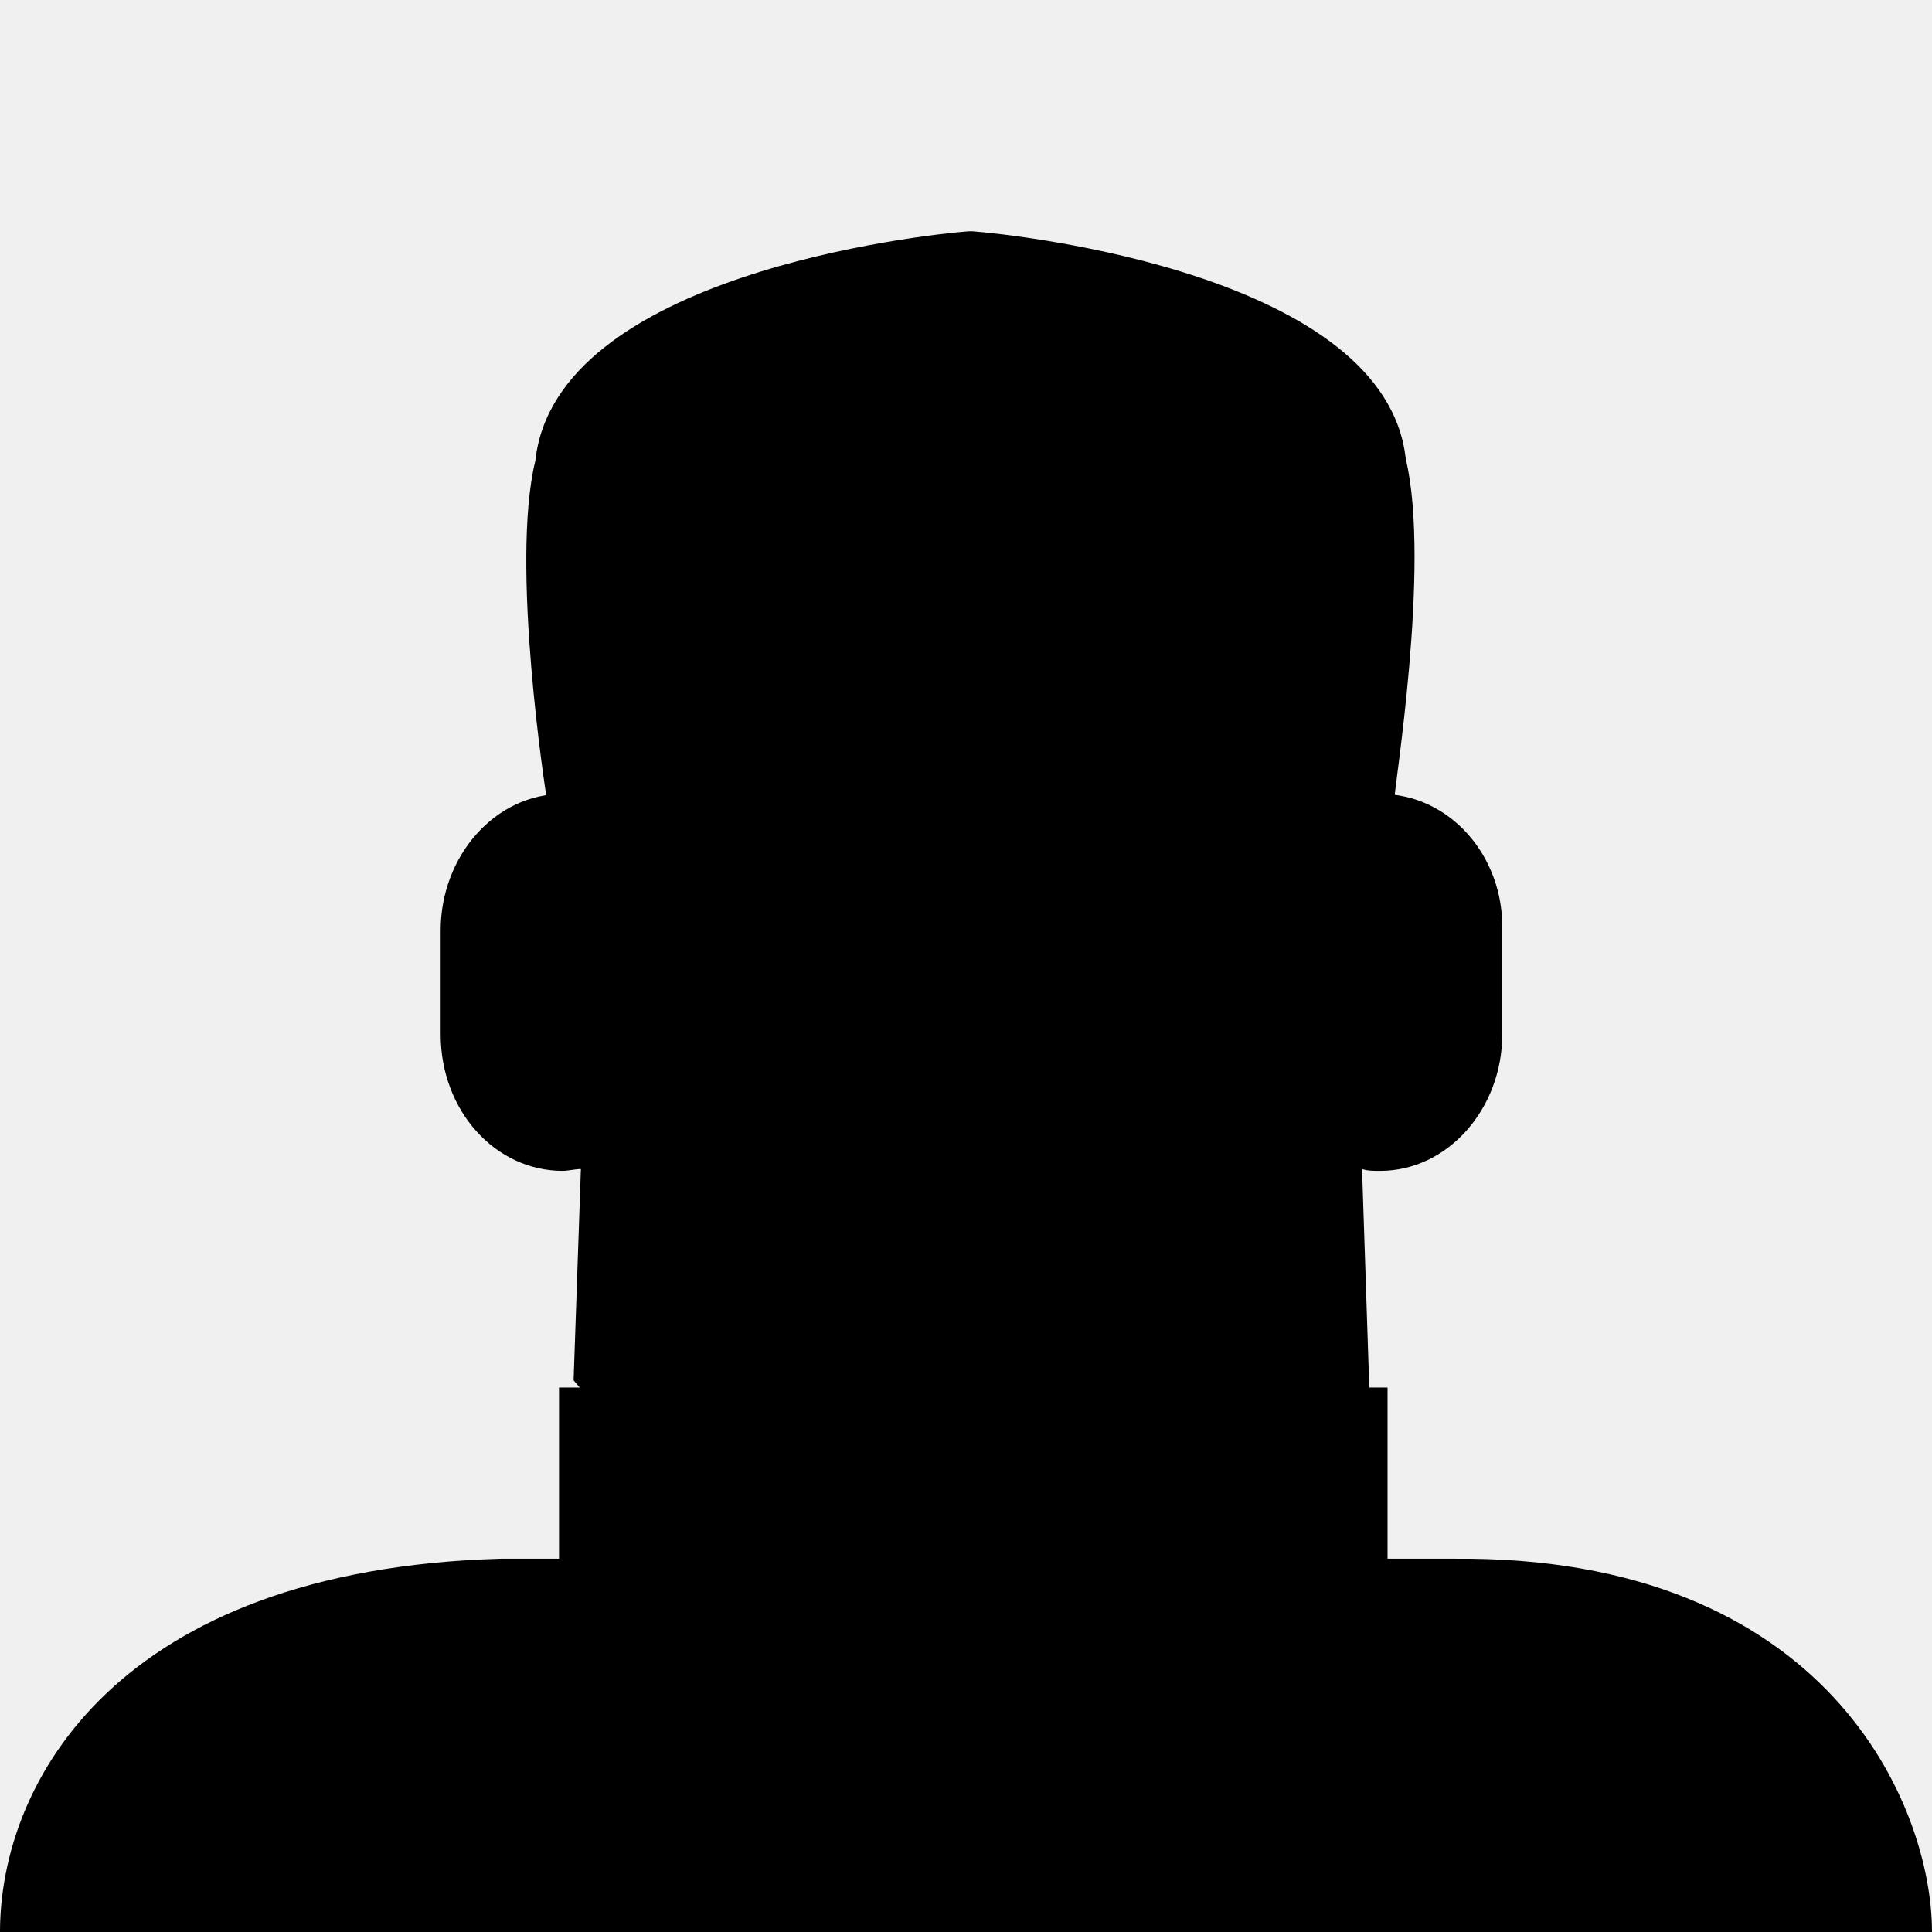
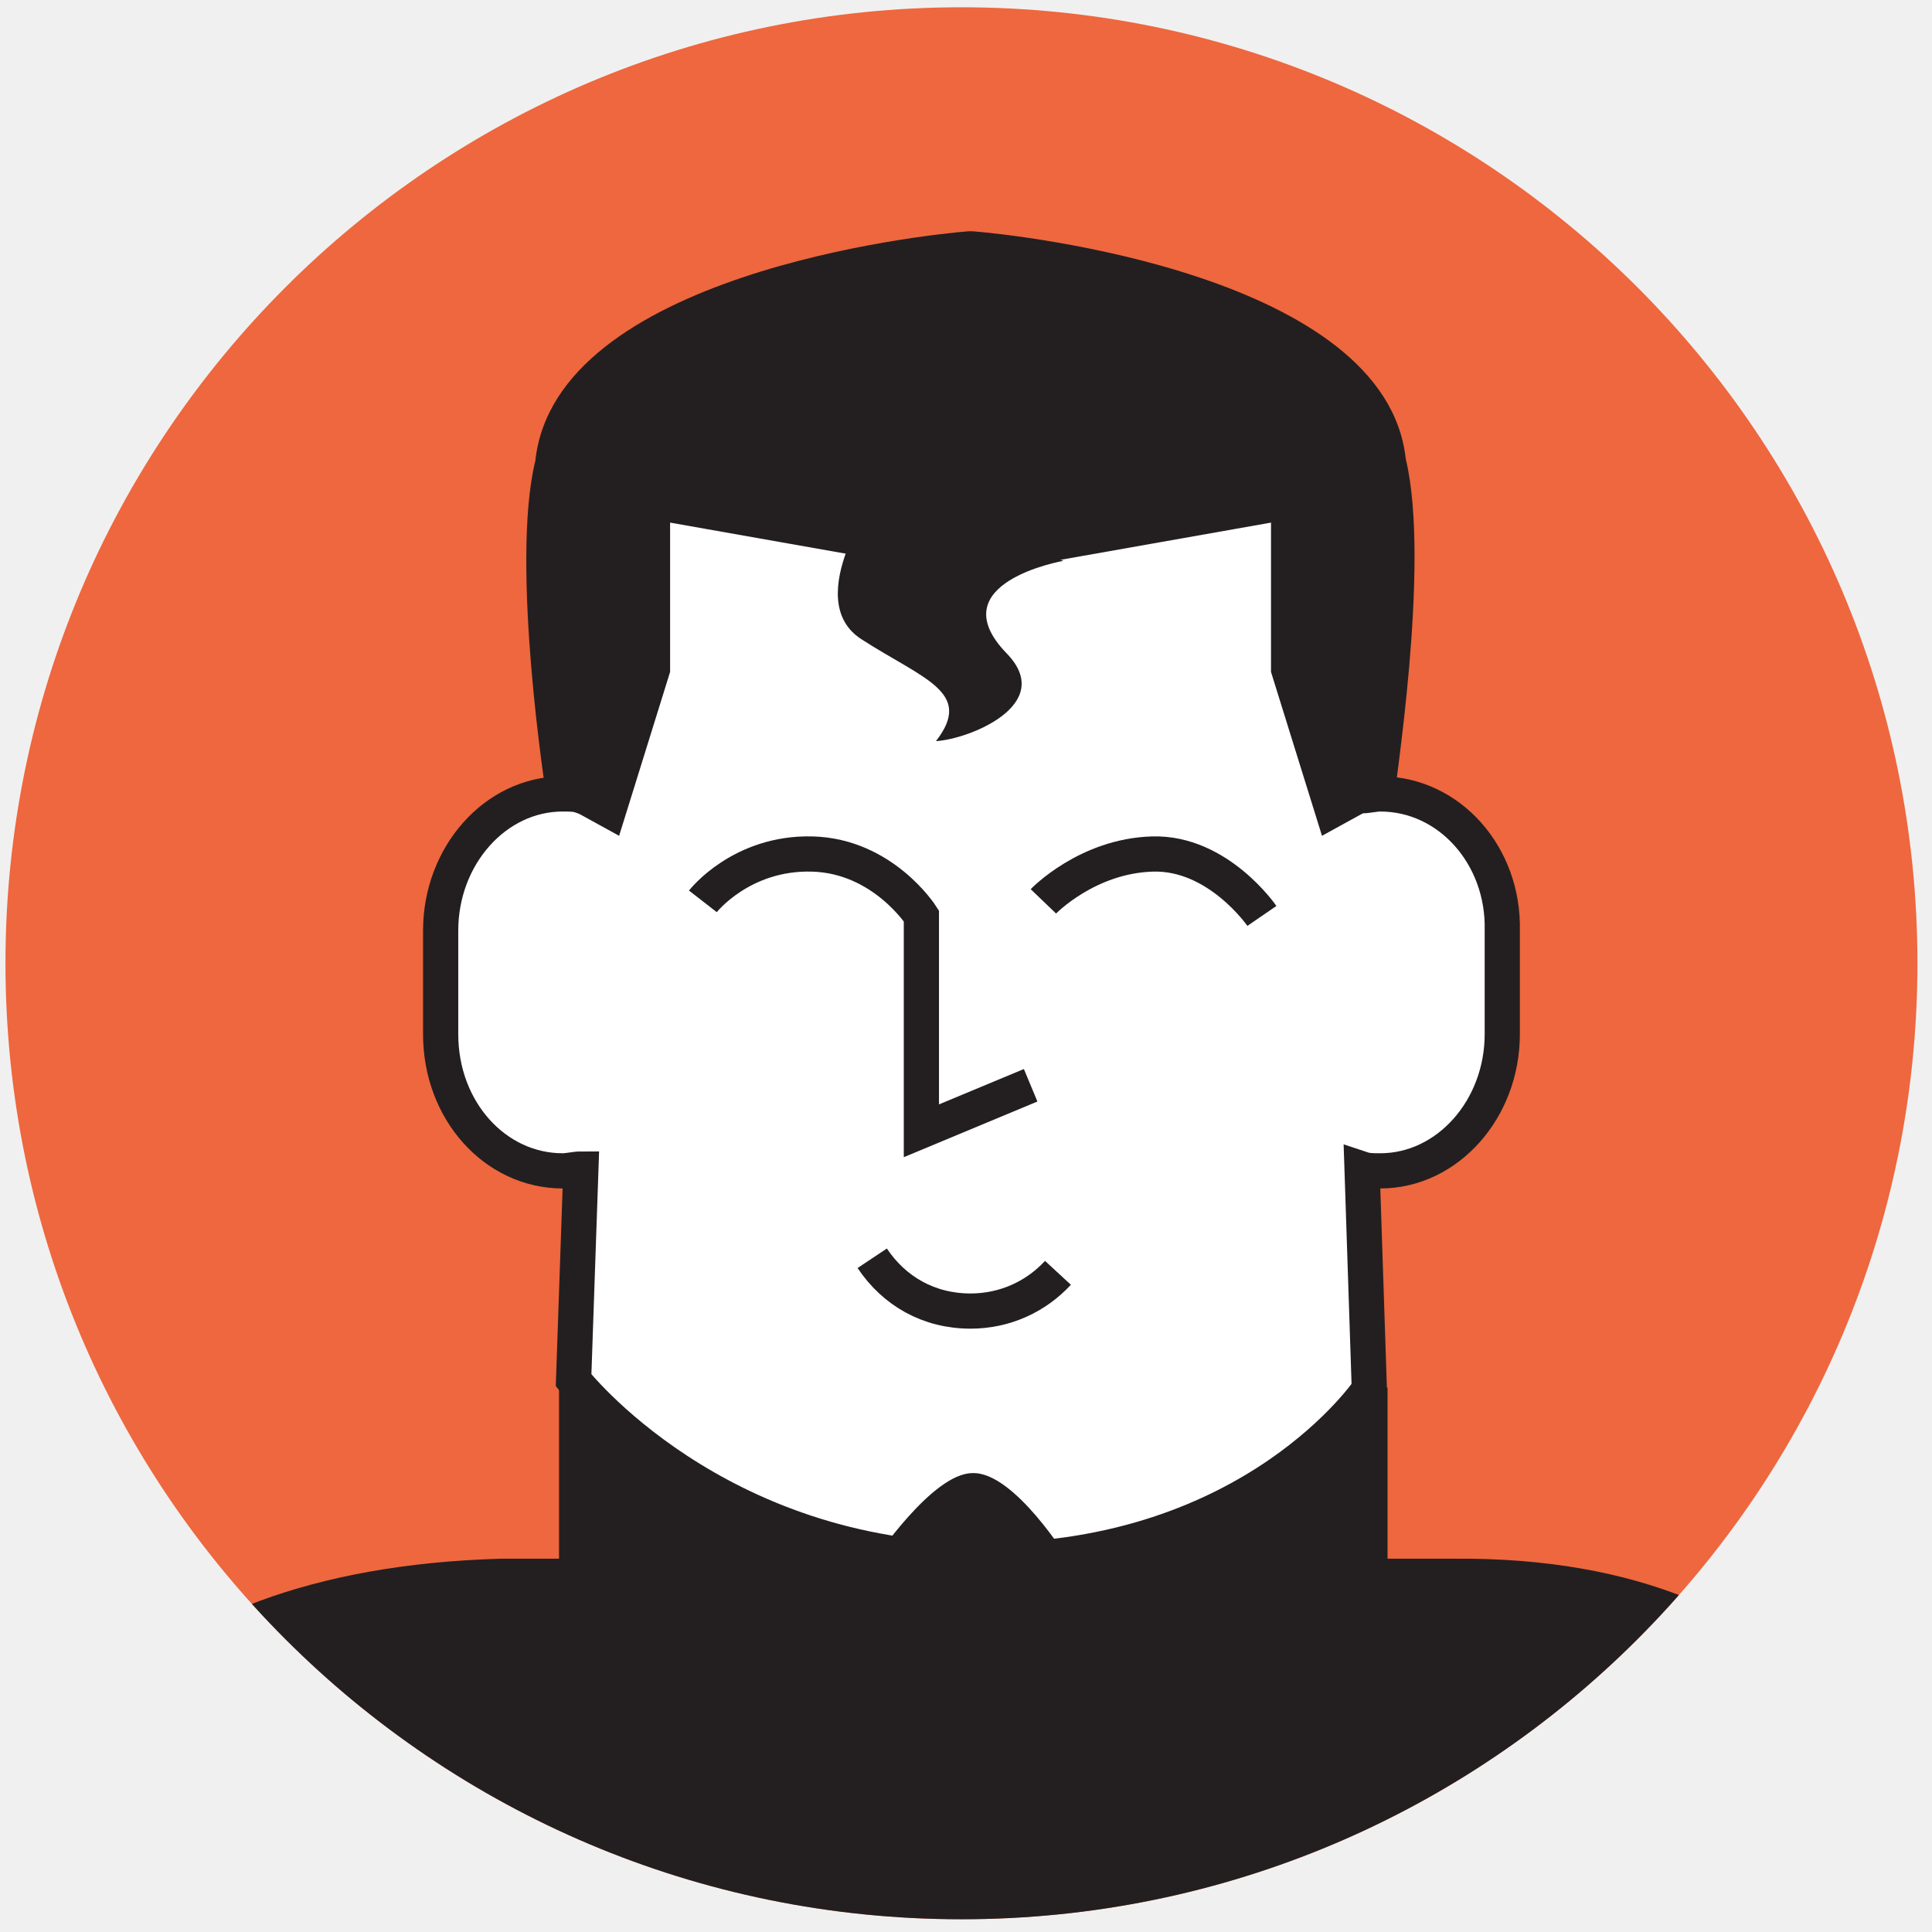
<svg xmlns="http://www.w3.org/2000/svg" xmlns:xlink="http://www.w3.org/1999/xlink" id="Layer_1" viewBox="0 0 106.1 106.1">
  <style>
- .st0{clip-path:url(#SVGID_2_);
- fill:#EE673E;} .st1{clip-path:url(#SVGID_2_);
- fill:#231F20;} .st2{clip-path:url(#SVGID_2_);
- fill:#FFFFFF;stroke:#231F20;stroke-width:1.933;stroke-miterlimit:10;}
-  .st3{clip-path:url(#SVGID_2_);} .st4{fill:none;stroke:#231F20;stroke-width:1.933;stroke-miterlimit:10;}
-   .st5{clip-path:url(#SVGID_2_);fill:none;stroke:#231F20;stroke-width:1.933;stroke-miterlimit:10;}
-    .st6{fill:#231F20;}</style>
+ .super-st0{clip-path:url(#SVGID_2_);fill:#EE673E;}
+ .super-st1{clip-path:url(#SVGID_2_);fill:#231F20;}
+ .super-st2{clip-path:url(#SVGID_2_);fill:#FFFFFF;stroke:#231F20;stroke-width:1.933;stroke-miterlimit:10;}
+ .super-st3{clip-path:url(#SVGID_2_);}
+ .super-st4{fill:none;stroke:#231F20;stroke-width:1.933;stroke-miterlimit:10;}
+ .super-st5{clip-path:url(#SVGID_2_);fill:none;stroke:#231F20;stroke-width:1.933;stroke-miterlimit:10;}
+ .super-st6{fill:#231F20;}
+ </style>
  <defs>
    <circle id="SVGID_1_" cx="52.8" cy="52.9" r="52.5" />
  </defs>
  <clipPath id="SVGID_2_">
    <use xlink:href="#SVGID_1_" overflow="visible" />
  </clipPath>
-   <path d="M79.8 85.6h-3.6v-9.4H30.7v9.4h-3.2C6.4 86.2 0 97.9 0 106.1h106.1c0-6.9-5.7-20.7-26.3-20.5z" />
-   <path d="M75.8 43.6c-.3 0-.7.1-1 .1V40l-2.6-13.3S59.3 23 53.2 23c-5.3 0-19.7 2.9-19.7 2.9L31.9 40v3.7c-.3-.1-.6-.1-1-.1-3.7 0-6.7 3.4-6.7 7.5v5.7c0 4.2 3 7.5 6.7 7.5.3 0 .7-.1 1-.1l-.4 11.6s7.7 9.9 22.5 9.9c14.9 0 21.2-9.4 21.2-9.4l-.4-12.1c.3.1.6.1 1 .1 3.7 0 6.7-3.4 6.7-7.5v-5.7c.1-4.1-2.9-7.5-6.7-7.5z" />
+   <circle class="super-st0" cx="52.8" cy="52.7" r="52.7" />
+   <path class="super-st1" d="M79.8 85.6h-3.6v-9.4H30.7v9.4h-3.2C6.4 86.2 0 97.9 0 106.1h106.1c0-6.9-5.7-20.7-26.3-20.5z" />
+   <path class="super-st2" d="M75.8 43.6c-.3 0-.7.1-1 .1V40l-2.6-13.3S59.3 23 53.2 23c-5.3 0-19.7 2.9-19.7 2.9L31.9 40v3.7c-.3-.1-.6-.1-1-.1-3.7 0-6.7 3.4-6.7 7.5v5.7c0 4.2 3 7.5 6.7 7.5.3 0 .7-.1 1-.1l-.4 11.6s7.7 9.9 22.5 9.9c14.9 0 21.2-9.4 21.2-9.4l-.4-12.1c.3.1.6.1 1 .1 3.7 0 6.7-3.4 6.7-7.5v-5.7c.1-4.1-2.9-7.5-6.7-7.5z" />
+   <g class="super-st3">
+     <path class="super-st4" d="M38.6 49.5s2.1-2.7 6-2.6c3.9.1 6 3.4 6 3.4v11.8l6-2.5M57.3 49.5s2.4-2.5 6-2.6c3.6-.1 6 3.4 6 3.4" />
+   </g>
+   <path class="super-st5" d="M58.1 69.9c-1.2 1.3-2.9 2.1-4.8 2.1-2.3 0-4.2-1.1-5.4-2.9" />
+   <path class="super-st1" d="M77.2 25.2C76.1 15.1 56 12.9 53.4 12.7h-.1-.1c-2.6.2-22.7 2.4-23.8 12.6-1.4 5.7.6 18.4.6 18.4l4 2.2 2.8-9v-8.2l16.4 2.9h.2l16.4-2.9v8.2l2.8 9 4-2.2c-.1 0 2-12.7.6-18.5z" />
+   <path class="super-st1" d="M48.3 26.9s-4.4 6-1 8.2c3.4 2.2 6.2 2.9 4.1 5.6 1.8-.1 6.6-2 3.9-4.8-3.8-3.9 3.1-5.1 3.1-5.1l-10.1-3.9z" />
  <g>
-     <path d="M38.6 49.5s2.1-2.7 6-2.6c3.9.1 6 3.4 6 3.4v11.8l6-2.5M57.3 49.5s2.4-2.5 6-2.6c3.6-.1 6 3.4 6 3.4" />
-   </g>
-   <path d="M58.1 69.9c-1.2 1.3-2.9 2.1-4.8 2.1-2.3 0-4.2-1.1-5.4-2.9" />
-   <path d="M77.2 25.2C76.1 15.1 56 12.9 53.4 12.7h-.1-.1c-2.6.2-22.7 2.4-23.8 12.6-1.4 5.7.6 18.4.6 18.4l4 2.2 2.8-9v-8.2l16.4 2.9h.2l16.4-2.9v8.2l2.8 9 4-2.2c-.1 0 2-12.7.6-18.5z" />
-   <path d="M48.3 26.9s-4.4 6-1 8.2c3.4 2.2 6.2 2.9 4.1 5.6 1.8-.1 6.6-2 3.9-4.8-3.8-3.9 3.1-5.1 3.1-5.1l-10.1-3.9z" />
-   <g>
-     <path d="M58.7 85.7H48s3.2-4.8 5.4-4.8c2.3-.1 5.3 4.8 5.3 4.8z" />
+     <path class="super-st6" d="M58.7 85.7H48s3.2-4.8 5.4-4.8c2.3-.1 5.3 4.8 5.3 4.8z" />
  </g>
</svg>
